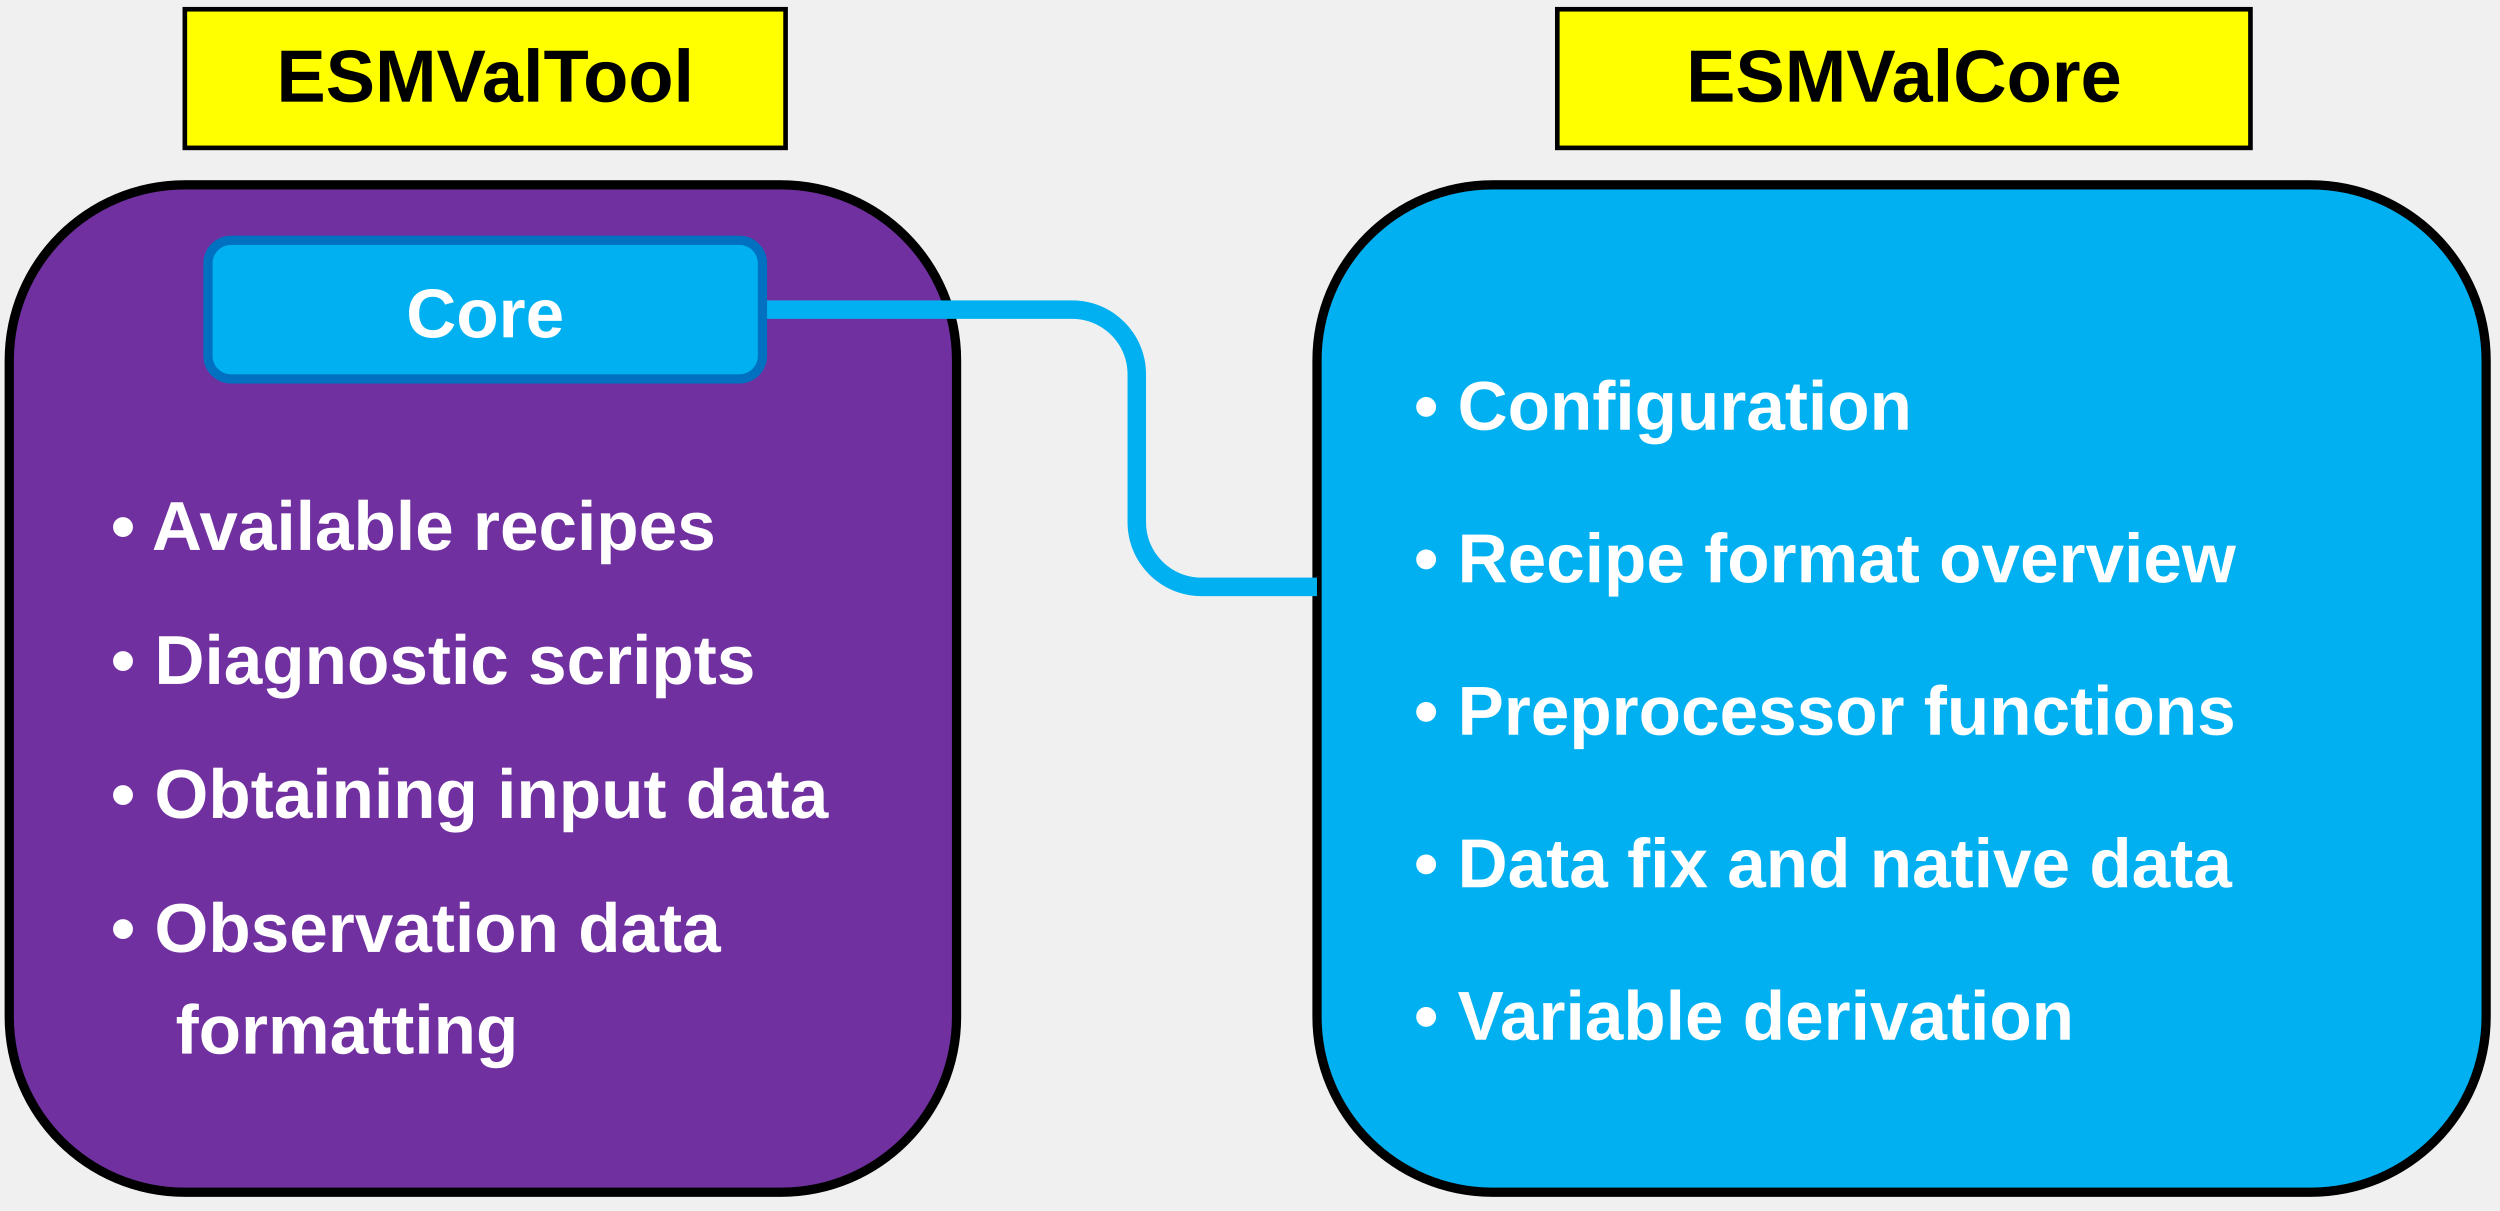
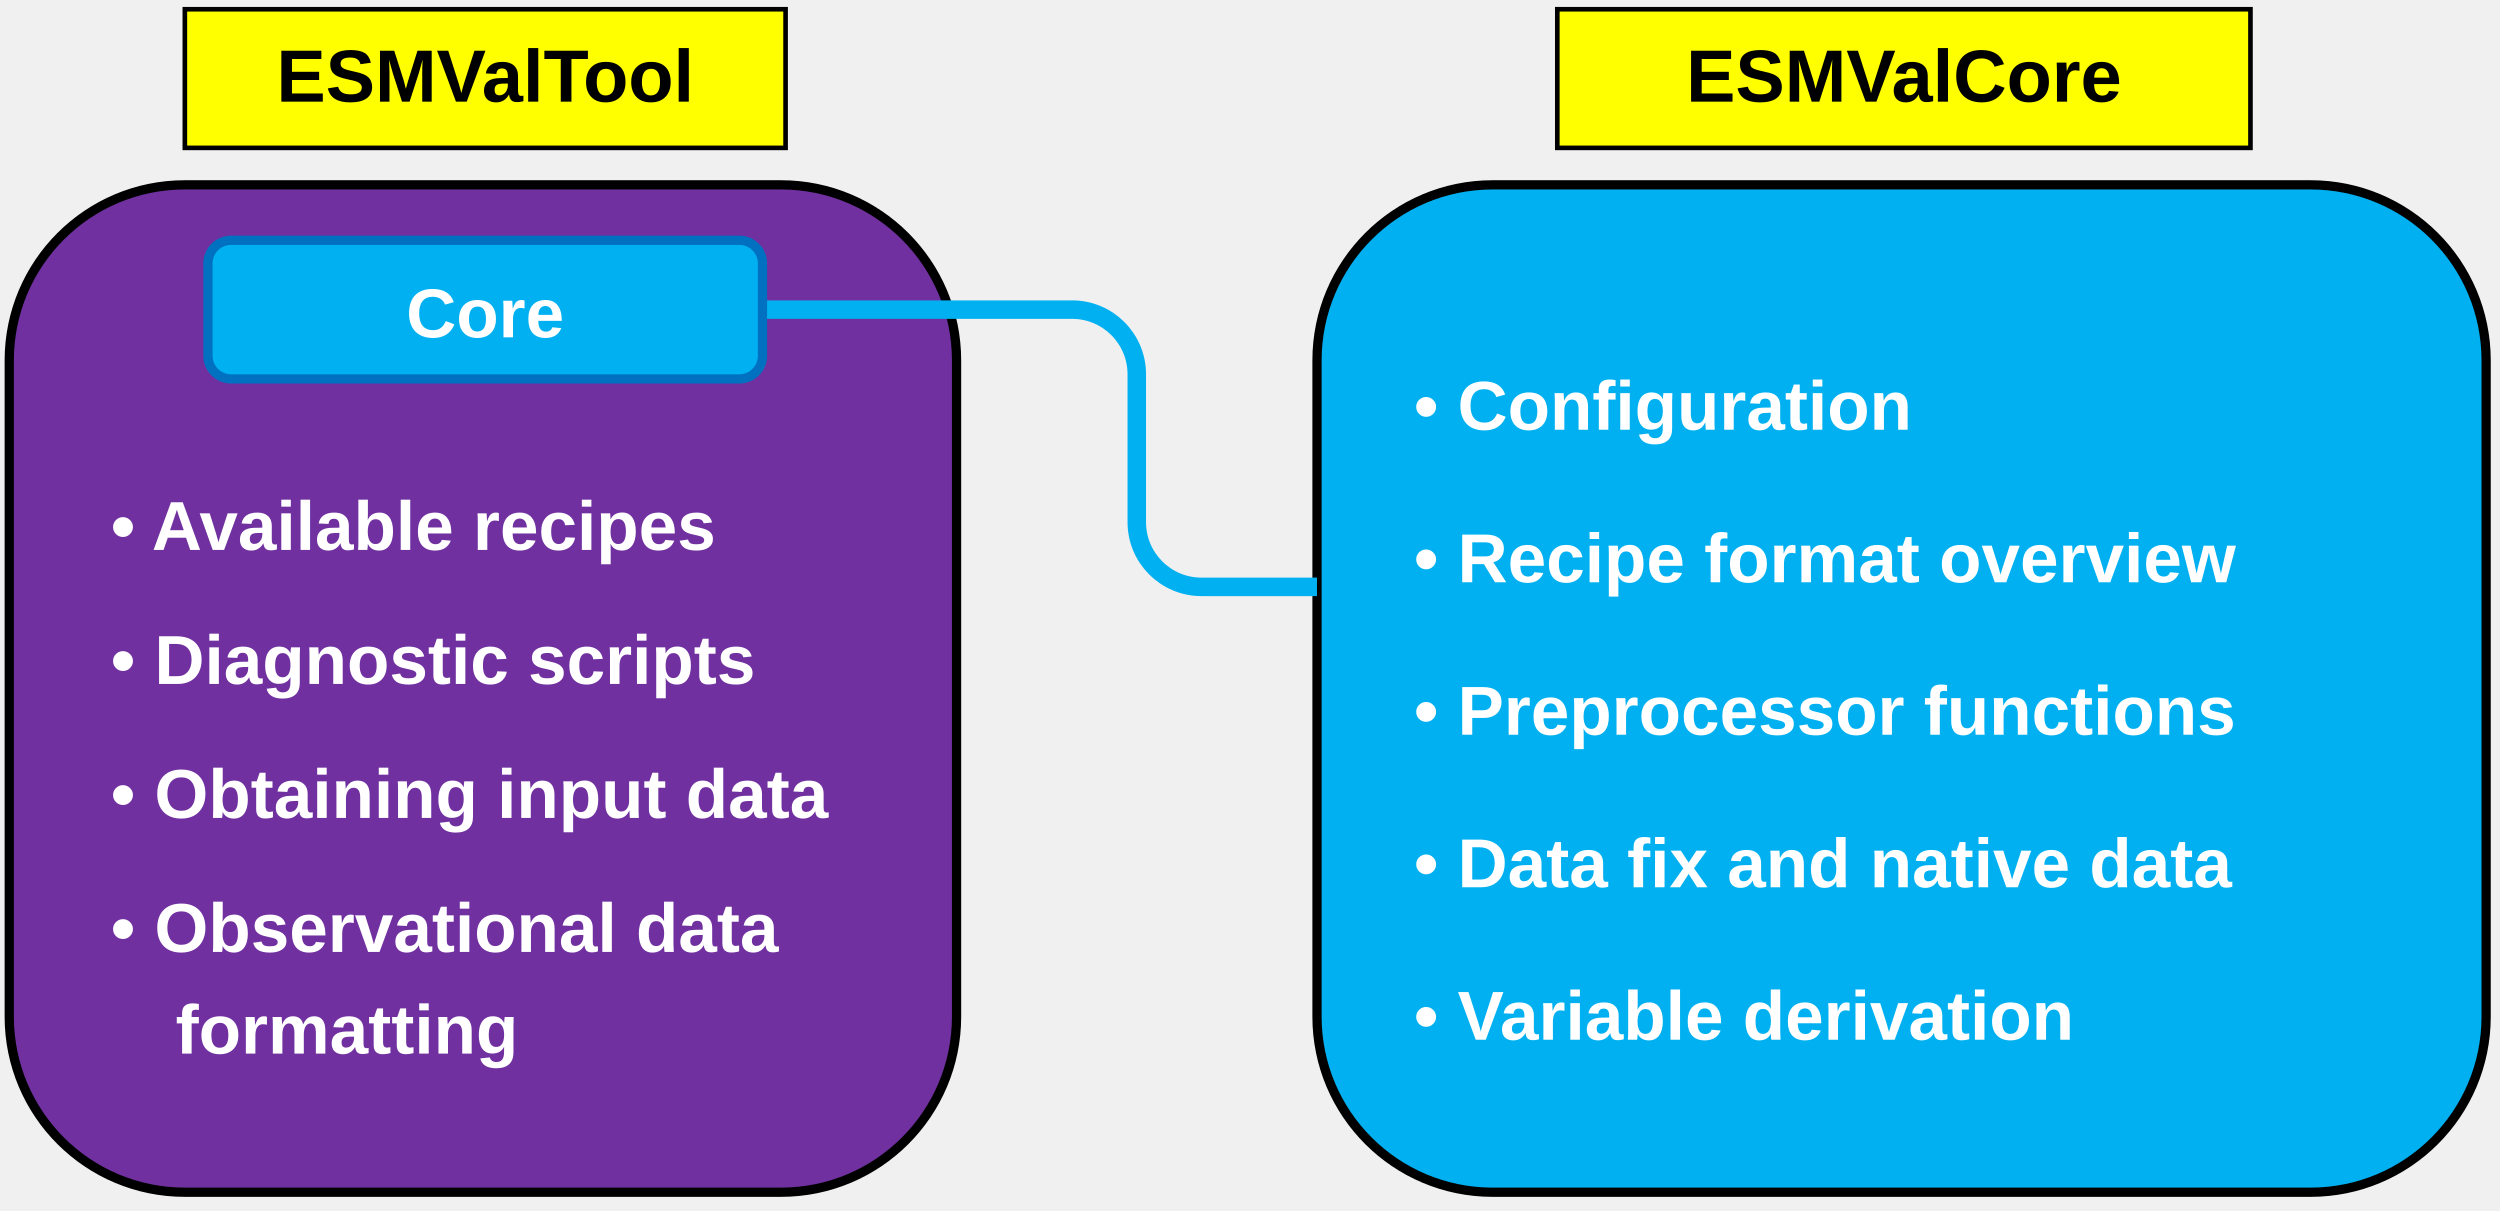
<svg xmlns="http://www.w3.org/2000/svg" xmlns:xlink="http://www.w3.org/1999/xlink" class="esv" style="max-width:541px;width:100%;height:auto;" viewBox="0 0 541 262" role="img" aria-labelledby="esv-svg-title esv-svg-desc">
  <style>
    /* Only applies when this file is loaded on its own (not inline),
       so the browser keeps the canvas transparent in dark mode */
    svg:root { color-scheme: light dark; }
    .esv text { font-family: Arial, Helvetica, sans-serif; font-weight: bold; font-size: 15px; }
    .esv .esv-title { fill: #000000; font-size: 16px; }
    .esv .esv-item  { fill: #ffffff; }
    .esv .esv-core  { fill: #ffffff; }
    .esv .esv-hit   { fill: transparent; }
    .esv a { cursor: pointer; }
    .esv a:hover text { text-decoration: underline; }
    .esv a:hover .esv-item { fill: #ffff00; }
  </style>
  <rect x="2" y="40" width="205" height="218" rx="38" fill="#7030A0" stroke="#000000" stroke-width="2" />
  <rect x="285" y="40" width="253" height="218" rx="38" fill="#00B0F0" stroke="#000000" stroke-width="2" />
  <path d="M105 67 H232 A14 14 0 0 1 246 81 V113 A14 14 0 0 0 260 127 H285" fill="none" stroke="#00B0F0" stroke-width="4" stroke-linecap="butt" stroke-linejoin="round" />
  <rect x="40" y="2" width="130" height="30" fill="#FFFF00" stroke="#000000" stroke-width="1" />
  <text class="esv-title" x="105" y="22" text-anchor="middle">ESMValTool</text>
  <rect x="337" y="2" width="150" height="30" fill="#FFFF00" stroke="#000000" stroke-width="1" />
  <text class="esv-title" x="412" y="22" text-anchor="middle">ESMValCore</text>
  <a xlink:href="https://docs.esmvaltool.org/projects/ESMValCore/en/latest/" href="https://docs.esmvaltool.org/projects/ESMValCore/en/latest/" target="_top">
    <rect x="45" y="52" width="120" height="30" rx="5" fill="#00B0F0" stroke="#0070C0" stroke-width="2" />
    <text class="esv-core" x="105" y="73" text-anchor="middle">Core</text>
  </a>
  <a xlink:href="../recipes/index.html" href="../recipes/index.html" target="_top">
    <rect class="esv-hit" x="20" y="102" width="180" height="24" />
    <text class="esv-item" x="24" y="119">• Available recipes</text>
  </a>
  <a xlink:href="../api/esmvaltool.html" href="../api/esmvaltool.html" target="_top">
    <rect class="esv-hit" x="20" y="131" width="180" height="24" />
    <text class="esv-item" x="24" y="148">• Diagnostic scripts</text>
  </a>
  <a xlink:href="../input.html" href="../input.html" target="_top">
    <rect class="esv-hit" x="20" y="160" width="180" height="24" />
    <text class="esv-item" x="24" y="177">• Obtaining input data</text>
  </a>
  <a xlink:href="../input.html#observations" href="../input.html#observations" target="_top">
    <rect class="esv-hit" x="20" y="189" width="180" height="50" />
-     <text class="esv-item" x="24" y="206">• Observation data</text>
+     <text class="esv-item" x="24" y="206">• Observational data</text>
    <text class="esv-item" x="38" y="228">formatting</text>
  </a>
  <a xlink:href="https://docs.esmvaltool.org/projects/ESMValCore/en/latest/quickstart/configure.html" href="https://docs.esmvaltool.org/projects/ESMValCore/en/latest/quickstart/configure.html" target="_top">
    <rect class="esv-hit" x="302" y="76" width="225" height="24" />
    <text class="esv-item" x="306" y="93">• Configuration</text>
  </a>
  <a xlink:href="https://docs.esmvaltool.org/projects/ESMValCore/en/latest/recipe/overview.html" href="https://docs.esmvaltool.org/projects/ESMValCore/en/latest/recipe/overview.html" target="_top">
    <rect class="esv-hit" x="302" y="109" width="225" height="24" />
    <text class="esv-item" x="306" y="126">• Recipe format overview</text>
  </a>
  <a xlink:href="https://docs.esmvaltool.org/projects/ESMValCore/en/latest/recipe/preprocessor.html" href="https://docs.esmvaltool.org/projects/ESMValCore/en/latest/recipe/preprocessor.html" target="_top">
    <rect class="esv-hit" x="302" y="142" width="225" height="24" />
    <text class="esv-item" x="306" y="159">• Preprocessor functions</text>
  </a>
  <a xlink:href="https://docs.esmvaltool.org/projects/ESMValCore/en/latest/develop/fixing_data.html" href="https://docs.esmvaltool.org/projects/ESMValCore/en/latest/develop/fixing_data.html" target="_top">
    <rect class="esv-hit" x="302" y="175" width="225" height="24" />
    <text class="esv-item" x="306" y="192">• Data fix and native data</text>
  </a>
  <a xlink:href="https://docs.esmvaltool.org/projects/ESMValCore/en/latest/recipe/preprocessor.html#variable-derivation" href="https://docs.esmvaltool.org/projects/ESMValCore/en/latest/recipe/preprocessor.html#variable-derivation" target="_top">
    <rect class="esv-hit" x="302" y="208" width="225" height="24" />
    <text class="esv-item" x="306" y="225">• Variable derivation</text>
  </a>
</svg>
